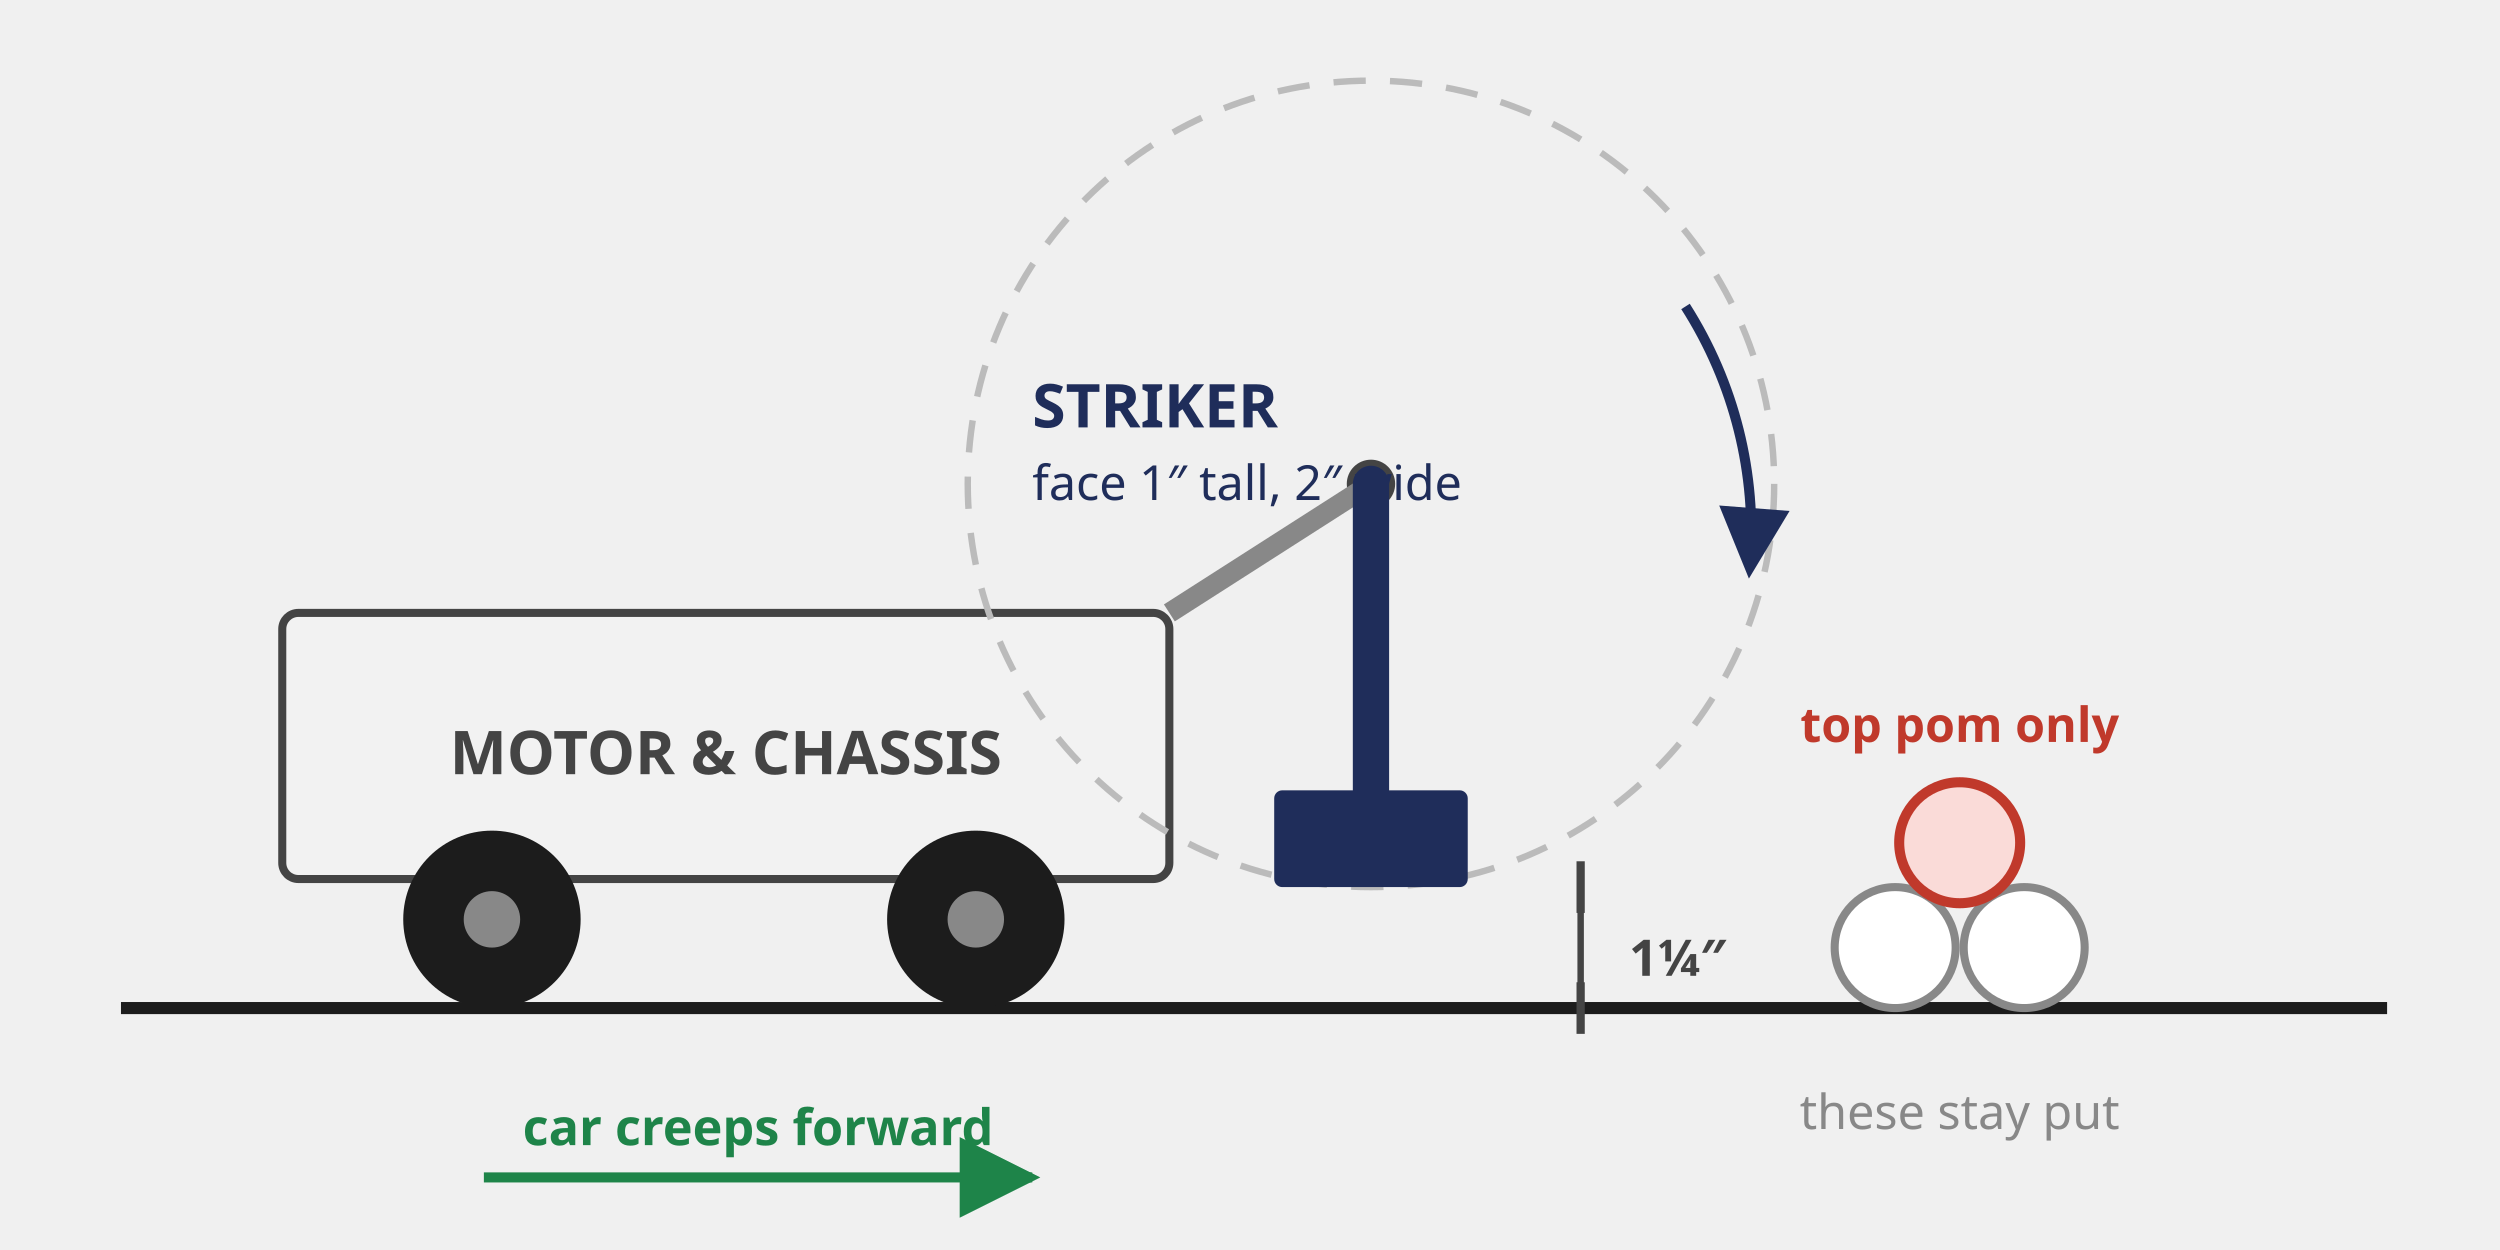
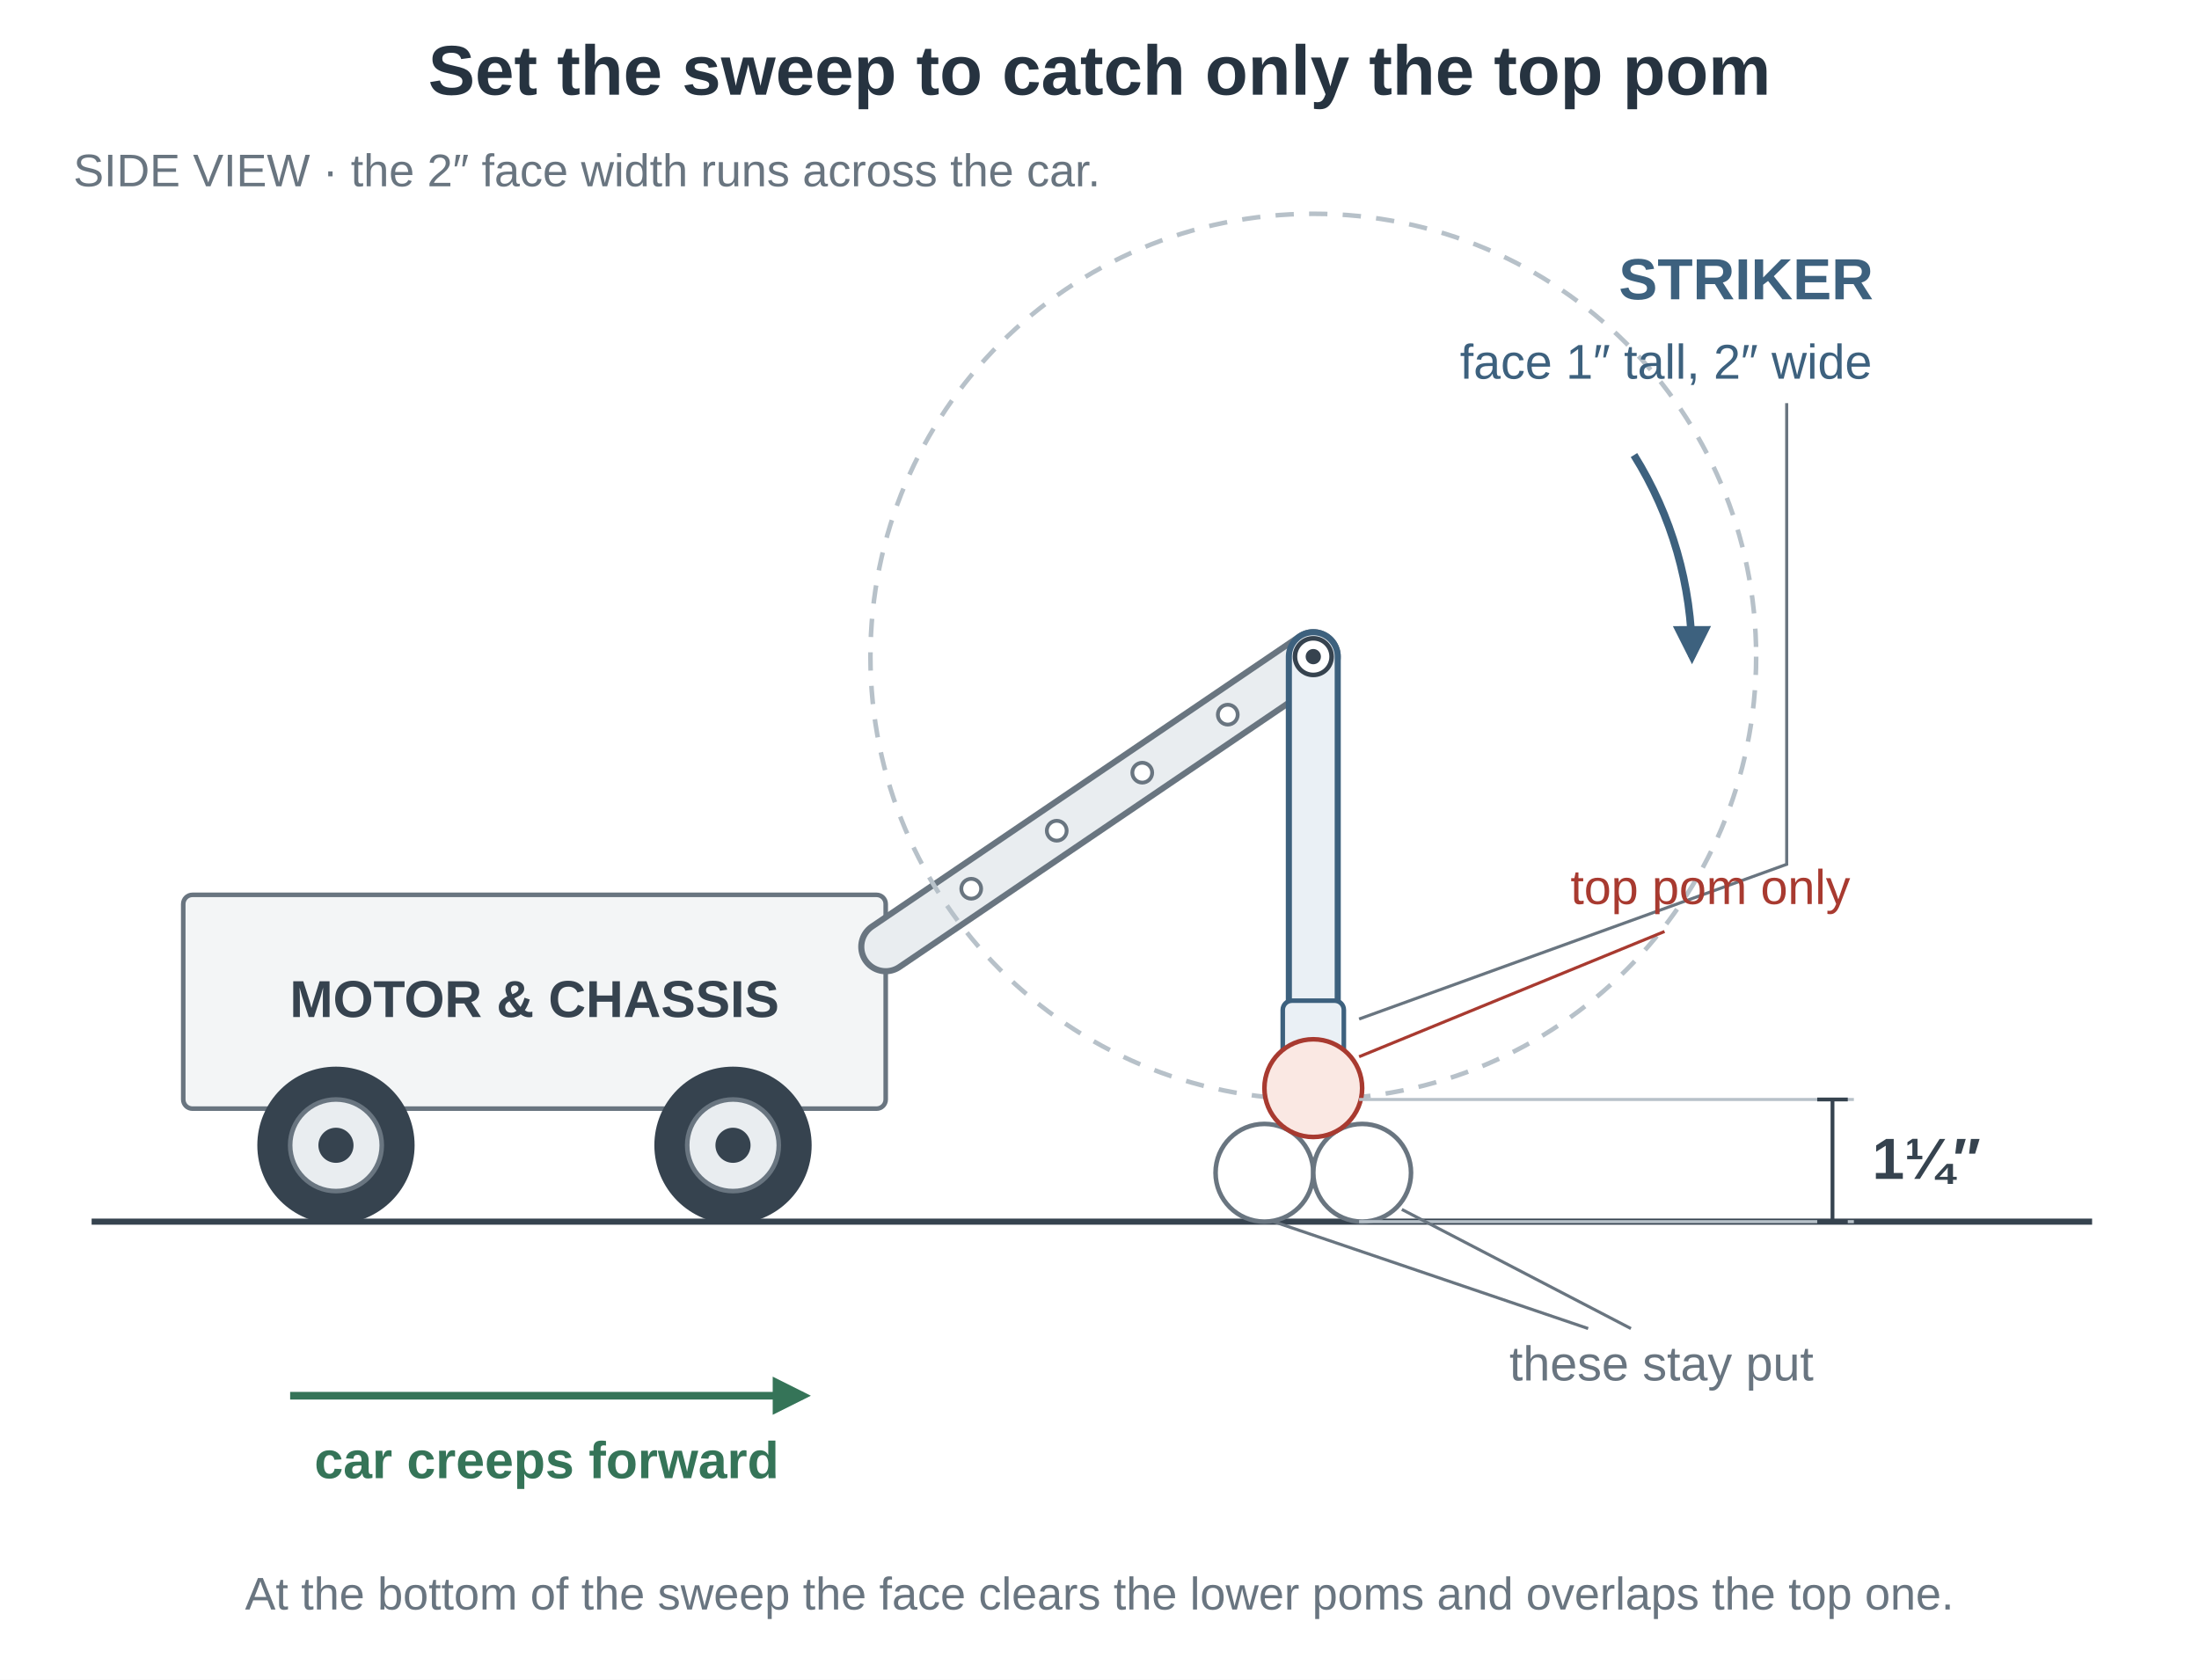
- <svg xmlns="http://www.w3.org/2000/svg" viewBox="0 0 620 310" role="img" aria-label="Side view of the car. The striker arm rotates on the front, its face sweeping down to about one and a quarter inches above the surface, where it strikes the top pom of a three pom stack while the car creeps forward.">
+ <svg xmlns="http://www.w3.org/2000/svg" viewBox="0 0 720 550" role="img" aria-labelledby="striker-clearance-title striker-clearance-description">
  <defs>
-     <marker id="rotN" viewBox="0 0 10 10" refX="8" refY="5" markerWidth="7" markerHeight="7" orient="auto">
-       <path d="M0,0 L10,5 L0,10 z" fill="#1F2D5A" />
+     <marker id="pom-turn" viewBox="0 0 10 10" refX="8" refY="5" markerWidth="5" markerHeight="5" orient="auto">
+       <path d="M0 0 10 5 0 10Z" fill="#3d617e" />
    </marker>
-     <marker id="travC" viewBox="0 0 10 10" refX="9" refY="5" markerWidth="8" markerHeight="8" orient="auto">
-       <path d="M0,0 L10,5 L0,10 z" fill="#1E8449" />
-     </marker>
-     <marker id="tkQ" viewBox="0 0 10 10" refX="5" refY="1" markerWidth="8" markerHeight="8" orient="auto">
-       <path d="M0,1 L10,1" stroke="#444" stroke-width="1.6" />
+     <marker id="car-travel" viewBox="0 0 10 10" refX="8" refY="5" markerWidth="5" markerHeight="5" orient="auto">
+       <path d="M0 0 10 5 0 10Z" fill="#357458" />
    </marker>
  </defs>
-   <line x1="30" y1="250" x2="592" y2="250" stroke="#1C1C1C" stroke-width="3" />
-   <rect x="70" y="152" width="220" height="66" rx="4" fill="#F2F2F2" stroke="#444" stroke-width="2" />
-   <text x="180" y="192" text-anchor="middle" font-family="'Barlow Condensed',sans-serif" font-size="15" font-weight="700" fill="#444">MOTOR &amp; CHASSIS</text>
-   <circle cx="122" cy="228" r="22" fill="#1C1C1C" />
-   <circle cx="122" cy="228" r="7" fill="#888" />
-   <circle cx="242" cy="228" r="22" fill="#1C1C1C" />
-   <circle cx="242" cy="228" r="7" fill="#888" />
-   <circle cx="340" cy="120" r="100" fill="none" stroke="#BBB" stroke-width="1.6" stroke-dasharray="8 6" />
-   <circle cx="340" cy="120" r="6" fill="#444" />
-   <line x1="290" y1="152" x2="340" y2="120" stroke="#888" stroke-width="5" />
-   <line x1="340" y1="120" x2="340" y2="196" stroke="#1F2D5A" stroke-width="9" stroke-linecap="round" />
-   <rect x="316" y="196" width="48" height="24" rx="2" fill="#1F2D5A" />
-   <text x="256" y="106" font-family="'Barlow Condensed',sans-serif" font-size="15" font-weight="700" fill="#1F2D5A">STRIKER</text>
-   <text x="256" y="124" font-family="'Barlow',sans-serif" font-size="12" fill="#1F2D5A">face 1″ tall, 2″ wide</text>
-   <path d="M418,76 A104,104 0 0 1 434,140" fill="none" stroke="#1F2D5A" stroke-width="2.5" marker-end="url(#rotN)" />
-   <line x1="392" y1="220" x2="392" y2="250" stroke="#444" stroke-width="1.6" marker-start="url(#tkQ)" marker-end="url(#tkQ)" />
-   <text x="404" y="242" font-family="'Barlow',sans-serif" font-size="12.5" font-weight="600" fill="#444">1¼″</text>
-   <circle cx="470" cy="235" r="15" fill="#fff" stroke="#888" stroke-width="2" />
-   <circle cx="502" cy="235" r="15" fill="#fff" stroke="#888" stroke-width="2" />
-   <circle cx="486" cy="209" r="15" fill="#FADBD8" stroke="#C0392B" stroke-width="2.5" />
-   <text x="486" y="184" text-anchor="middle" font-family="'Barlow',sans-serif" font-size="12" font-weight="600" fill="#C0392B">top pom only</text>
-   <text x="486" y="280" text-anchor="middle" font-family="'Barlow',sans-serif" font-size="12" fill="#888">these stay put</text>
-   <line x1="120" y1="292" x2="256" y2="292" stroke="#1E8449" stroke-width="2.5" marker-end="url(#travC)" />
-   <text x="188" y="284" text-anchor="middle" font-family="'Barlow',sans-serif" font-size="12.5" font-weight="600" fill="#1E8449">car creeps forward</text>
+   <rect width="720" height="550" fill="#fff" />
+   <g font-family="Barlow, Arial, sans-serif" fill="#263340" font-size="16">
+     <text x="360" y="31" font-size="23" fill="#263340" text-anchor="middle" font-weight="600">Set the sweep to catch only the top pom</text>
+     <text x="24" y="61" font-size="15" fill="#697580">SIDE VIEW · the 2″ face width runs across the car.</text>
+     <path d="M30 400H685" fill="none" stroke="#36434f" stroke-width="2" />
+     <rect x="60" y="293" width="230" height="70" rx="3" fill="#f3f5f6" stroke="#697580" stroke-width="1.5" />
+     <text x="175" y="333" font-size="17" fill="#36434f" text-anchor="middle" font-weight="600">MOTOR &amp; CHASSIS</text>
+     <circle cx="110" cy="375" r="25" fill="#36434f" stroke="#36434f" stroke-width="1.5" />
+     <circle cx="110" cy="375" r="15" fill="#e9edf0" stroke="#697580" stroke-width="1.5" />
+     <circle cx="110" cy="375" r="5" fill="#36434f" stroke="#36434f" stroke-width="1.5" />
+     <circle cx="240" cy="375" r="25" fill="#36434f" stroke="#36434f" stroke-width="1.5" />
+     <circle cx="240" cy="375" r="15" fill="#e9edf0" stroke="#697580" stroke-width="1.5" />
+     <circle cx="240" cy="375" r="5" fill="#36434f" stroke="#36434f" stroke-width="1.5" />
+     <path d="M290 310 430 215" fill="none" stroke="#697580" stroke-width="18" stroke-linecap="round" />
+     <path d="M290 310 430 215" fill="none" stroke="#e9edf0" stroke-width="14" stroke-linecap="round" />
+     <circle cx="318" cy="291" r="3.25" fill="#fff" stroke="#697580" stroke-width="1.25" />
+     <circle cx="346" cy="272" r="3.25" fill="#fff" stroke="#697580" stroke-width="1.25" />
+     <circle cx="374" cy="253" r="3.25" fill="#fff" stroke="#697580" stroke-width="1.25" />
+     <circle cx="402" cy="234" r="3.25" fill="#fff" stroke="#697580" stroke-width="1.25" />
+     <circle cx="430" cy="215" r="145" fill="none" stroke="#b7c1c9" stroke-width="1.5" stroke-dasharray="6 5" />
+     <path d="M430 215 430 327.655" fill="none" stroke="#3d617e" stroke-width="18" stroke-linecap="round" />
+     <path d="M430 215 430 327.655" fill="none" stroke="#eaf0f5" stroke-width="14" stroke-linecap="round" />
+     <rect x="420" y="327.655" width="20" height="32" rx="3" fill="#eaf0f5" stroke="#3d617e" stroke-width="1.5" />
+     <circle cx="430" cy="215" r="6" fill="#fff" stroke="#36434f" stroke-width="1.5" />
+     <circle cx="430" cy="215" r="2" fill="#36434f" stroke="#36434f" stroke-width="1" />
+     <circle cx="414" cy="384" r="16" fill="#fff" stroke="#697580" stroke-width="1.5" />
+     <circle cx="446" cy="384" r="16" fill="#fff" stroke="#697580" stroke-width="1.5" />
+     <circle cx="430" cy="356.287" r="16" fill="#fae8e3" stroke="#a83a30" stroke-width="1.5" />
+     <path d="M535 149A125 125 0 0 1 554 215" fill="none" stroke="#3d617e" stroke-width="2.5" marker-end="url(#pom-turn)" />
+     <text x="530" y="98" font-size="19" fill="#3d617e" font-weight="600">STRIKER</text>
+     <text x="478" y="124" font-size="16" fill="#3d617e">face 1″ tall, 2″ wide</text>
+     <path d="M585 132V283L445 333.655" fill="none" stroke="#697580" stroke-width="1" />
+     <text x="560" y="296" font-size="16" fill="#a83a30" text-anchor="middle">top pom only</text>
+     <path d="M545 305L445 346" fill="none" stroke="#a83a30" stroke-width="1" />
+     <path d="M445 360H607M445 400H607" fill="none" stroke="#b7c1c9" stroke-width="1" />
+     <path d="M600 360L600 400M605 360L595 360M605 400L595 400" fill="none" stroke="#36434f" stroke-width="1.25" />
+     <text x="613" y="386" font-size="19" fill="#36434f" font-weight="600">1¼″</text>
+     <text x="544" y="452" font-size="16" fill="#697580" text-anchor="middle">these stay put</text>
+     <path d="M534 435L459 396M520 435L417 400" fill="none" stroke="#697580" stroke-width="1" />
+     <path d="M95 457H263" fill="none" stroke="#357458" stroke-width="2.5" marker-end="url(#car-travel)" />
+     <text x="179" y="484" font-size="17" fill="#357458" text-anchor="middle" font-weight="600">car creeps forward</text>
+     <text x="360" y="527" font-size="15" fill="#697580" text-anchor="middle">At the bottom of the sweep the face clears the lower poms and overlaps the top one.</text>
+   </g>
</svg>
